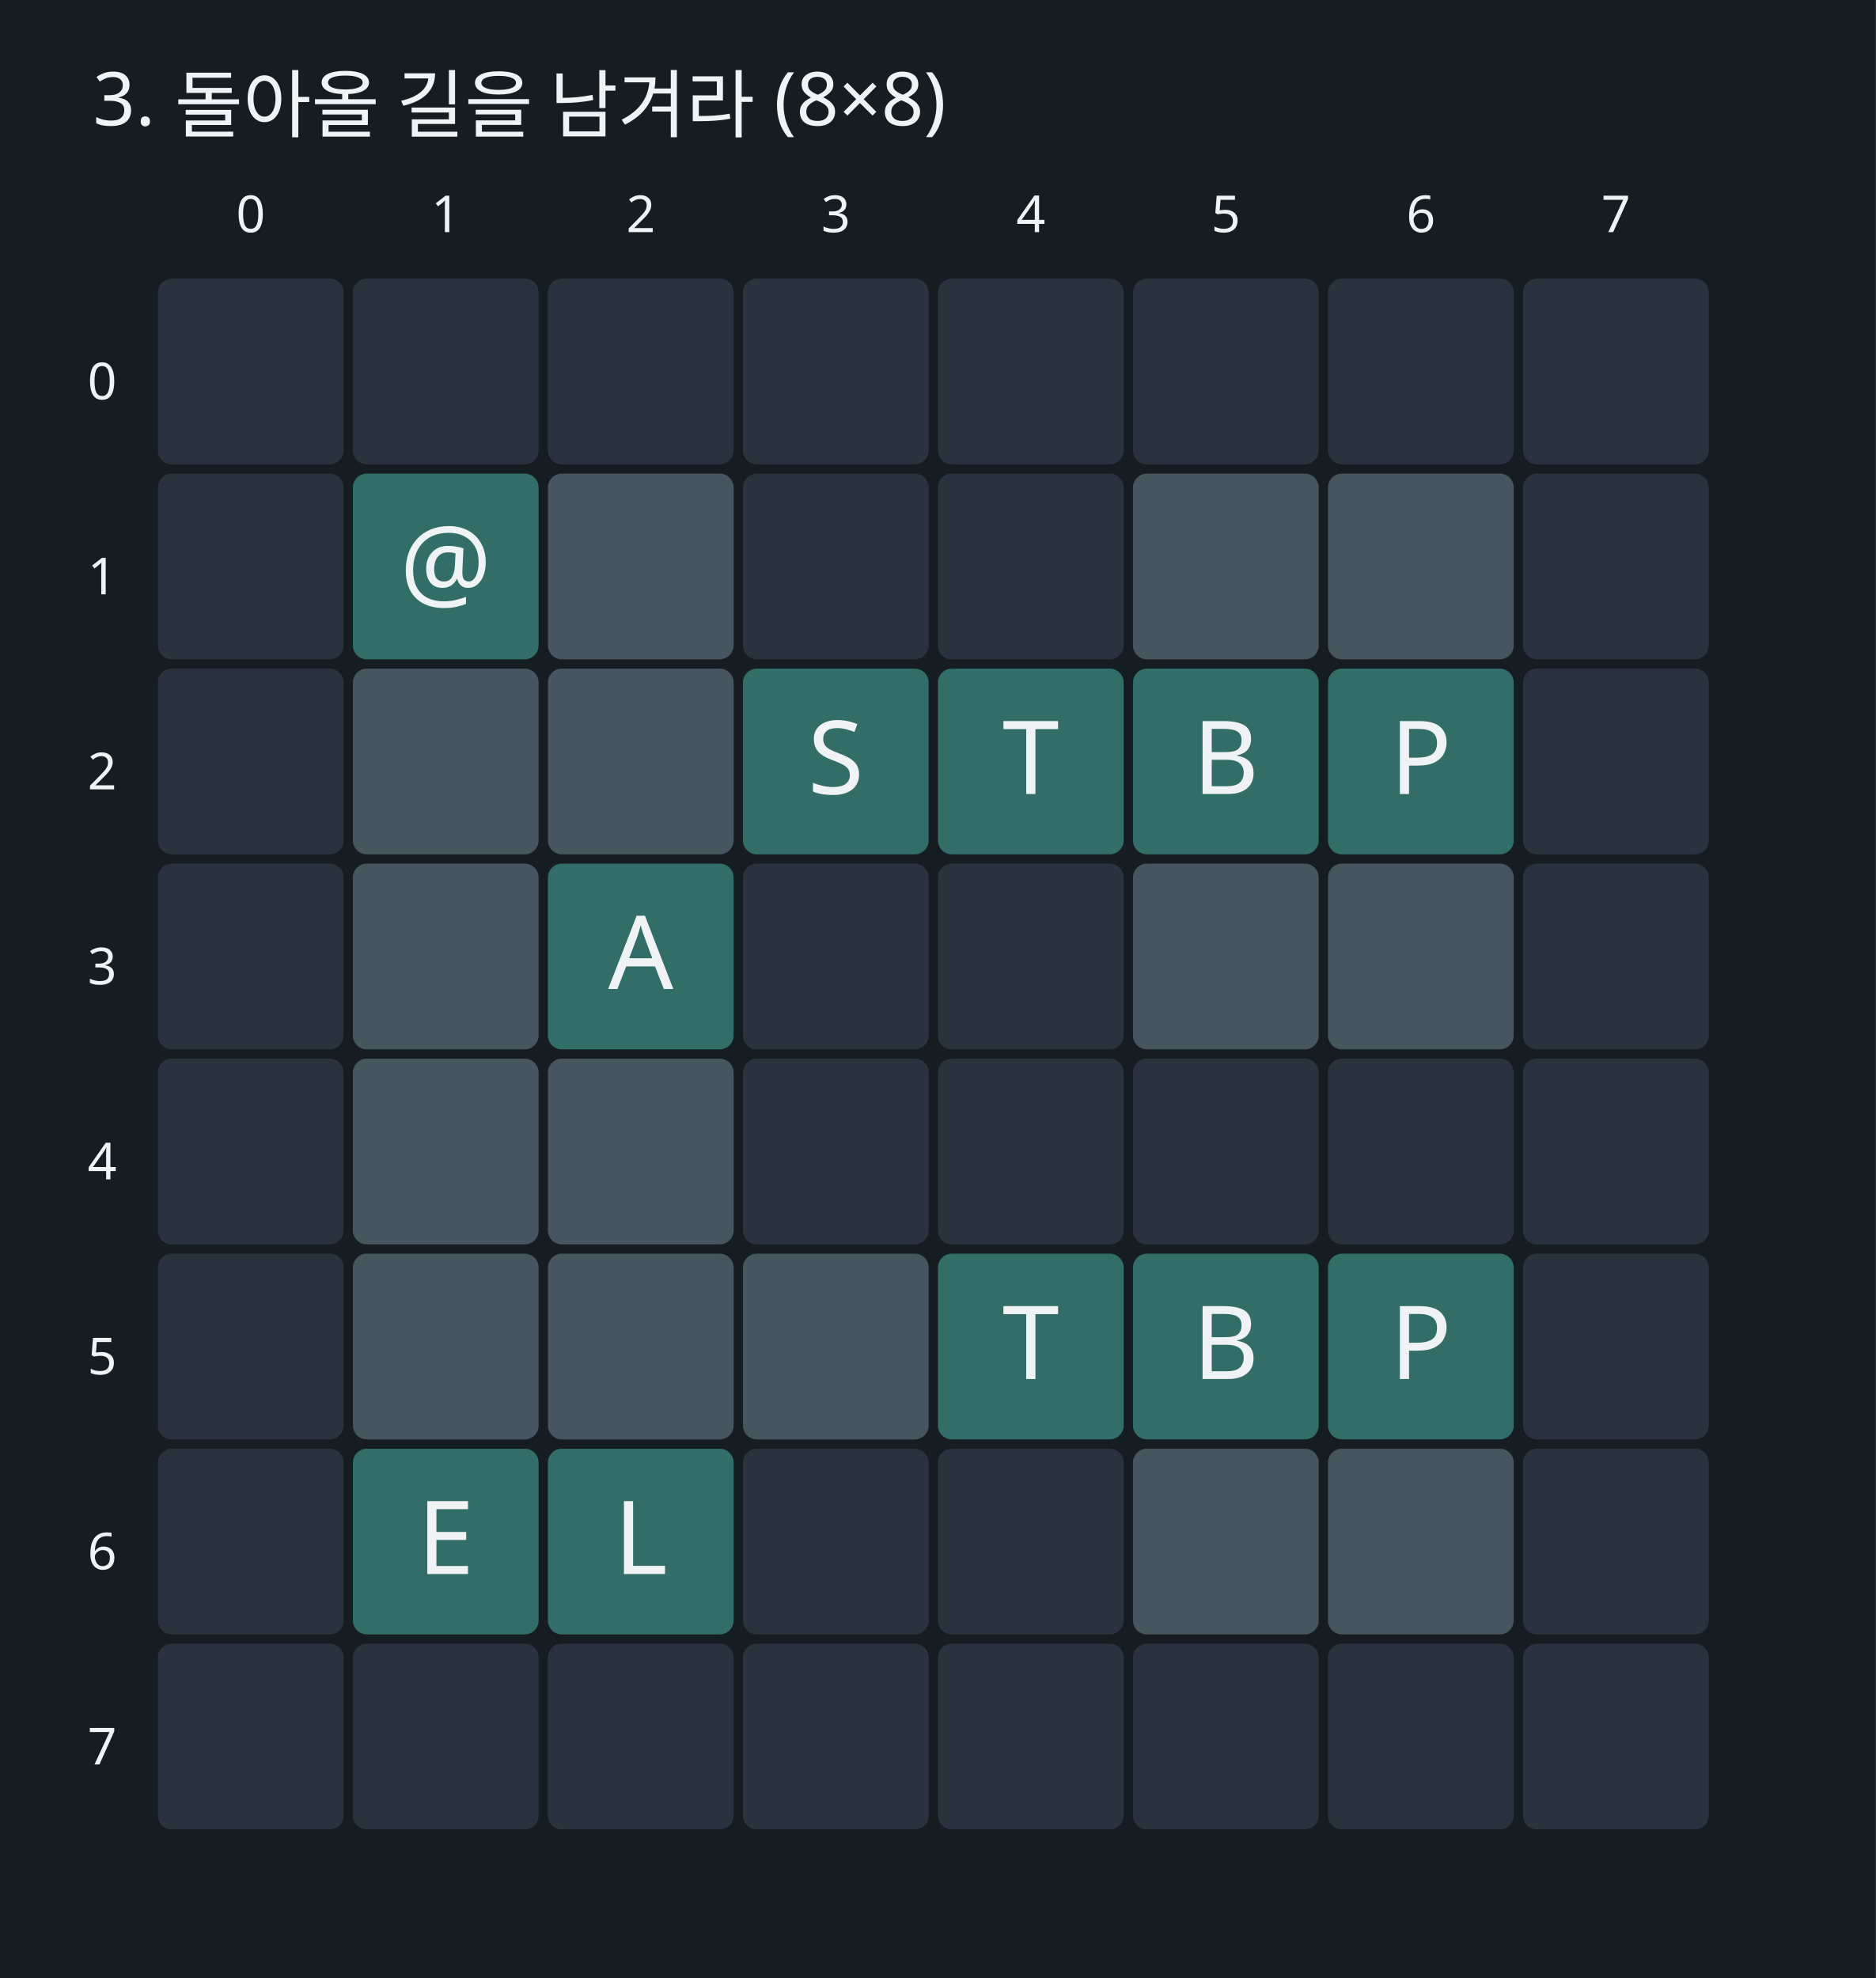
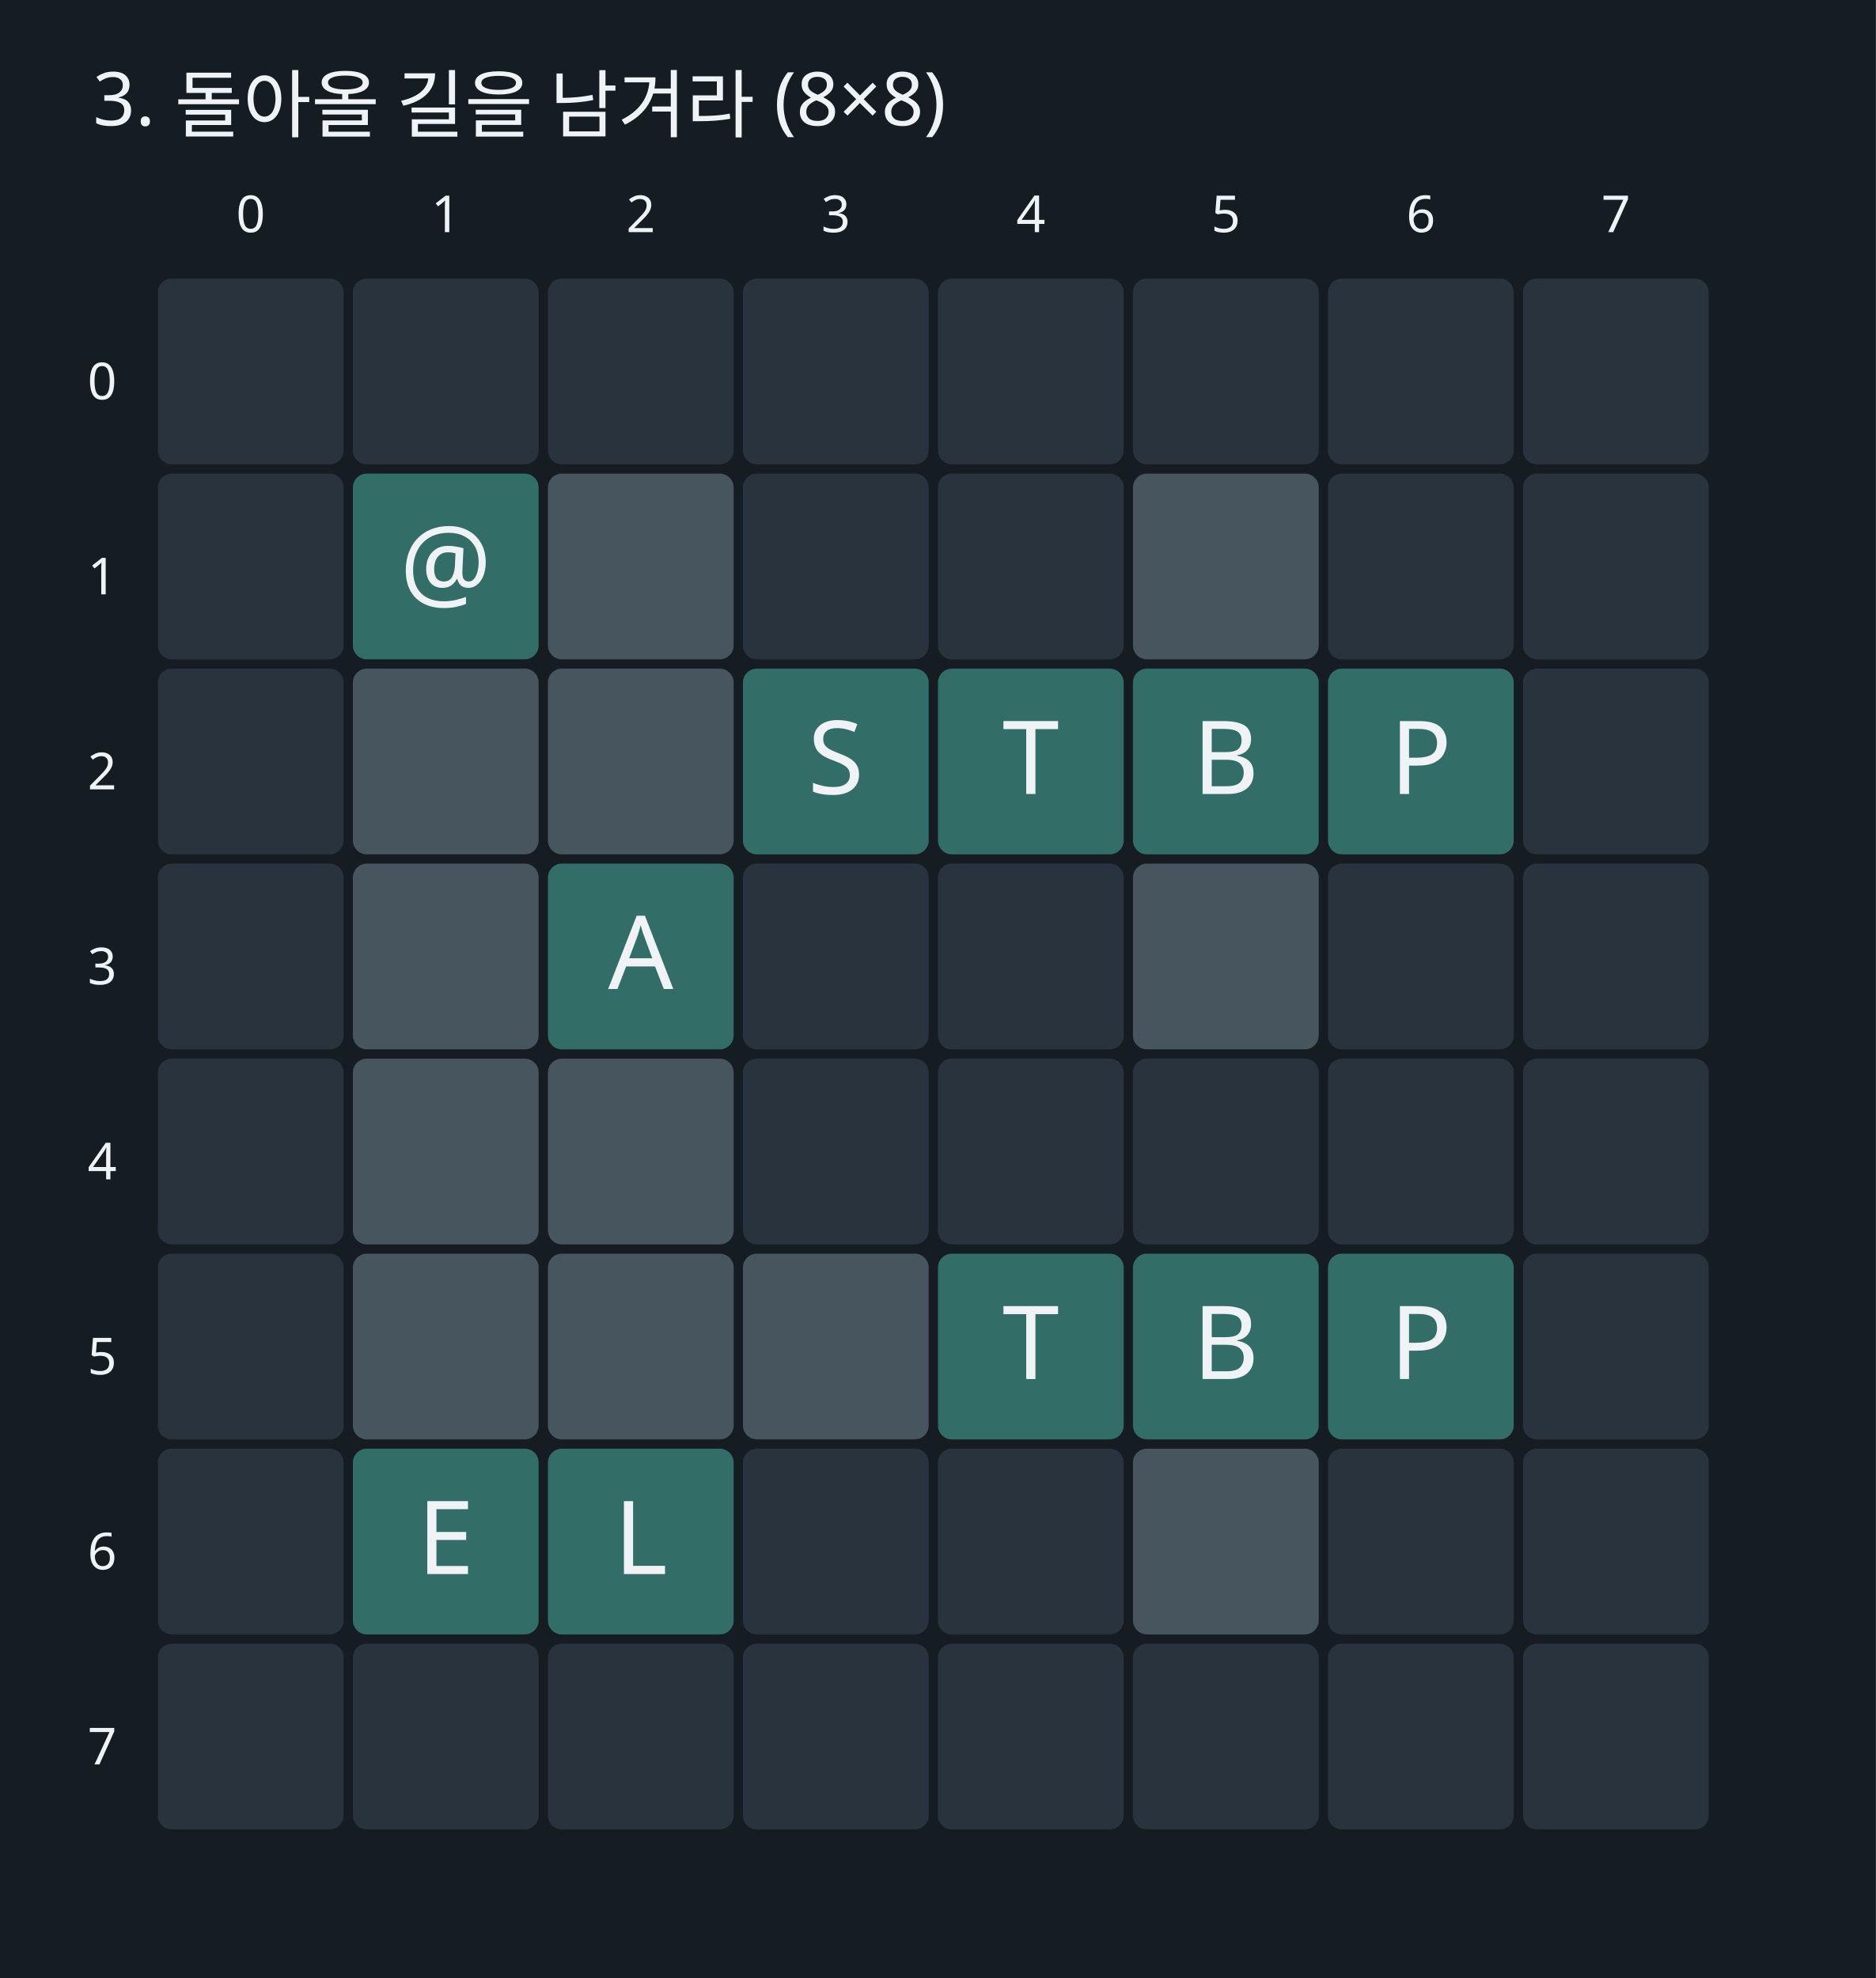
<svg xmlns="http://www.w3.org/2000/svg" width="404" height="426" viewBox="0 0 404 426">
  <rect width="100%" height="100%" fill="#151d23" />
  <g font-family="Malgun Gothic, sans-serif" fill="#eff3f5">
    <text x="20" y="27" font-size="16">3. 돌아올 길을 남겨라 (8×8)</text>
    <text x="54" y="50" text-anchor="middle" font-size="11">0</text>
    <text x="96" y="50" text-anchor="middle" font-size="11">1</text>
    <text x="138" y="50" text-anchor="middle" font-size="11">2</text>
    <text x="180" y="50" text-anchor="middle" font-size="11">3</text>
    <text x="222" y="50" text-anchor="middle" font-size="11">4</text>
    <text x="264" y="50" text-anchor="middle" font-size="11">5</text>
    <text x="306" y="50" text-anchor="middle" font-size="11">6</text>
    <text x="348" y="50" text-anchor="middle" font-size="11">7</text>
    <text x="22" y="86" text-anchor="middle" font-size="11">0</text>
    <rect x="34" y="60" width="40" height="40" rx="3" fill="#29333e" />
    <rect x="76" y="60" width="40" height="40" rx="3" fill="#29333e" />
    <rect x="118" y="60" width="40" height="40" rx="3" fill="#29333e" />
    <rect x="160" y="60" width="40" height="40" rx="3" fill="#29333e" />
    <rect x="202" y="60" width="40" height="40" rx="3" fill="#29333e" />
    <rect x="244" y="60" width="40" height="40" rx="3" fill="#29333e" />
    <rect x="286" y="60" width="40" height="40" rx="3" fill="#29333e" />
    <rect x="328" y="60" width="40" height="40" rx="3" fill="#29333e" />
    <text x="22" y="128" text-anchor="middle" font-size="11">1</text>
    <rect x="34" y="102" width="40" height="40" rx="3" fill="#29333e" />
    <rect x="76" y="102" width="40" height="40" rx="3" fill="#326d68" />
    <text x="96" y="129" text-anchor="middle" font-size="22">@</text>
    <rect x="118" y="102" width="40" height="40" rx="3" fill="#46555e" />
    <rect x="160" y="102" width="40" height="40" rx="3" fill="#29333e" />
    <rect x="202" y="102" width="40" height="40" rx="3" fill="#29333e" />
    <rect x="244" y="102" width="40" height="40" rx="3" fill="#46555e" />
-     <rect x="286" y="102" width="40" height="40" rx="3" fill="#46555e" />
+     <rect x="286" y="102" width="40" height="40" rx="3" fill="#29333e" />
    <rect x="328" y="102" width="40" height="40" rx="3" fill="#29333e" />
    <text x="22" y="170" text-anchor="middle" font-size="11">2</text>
    <rect x="34" y="144" width="40" height="40" rx="3" fill="#29333e" />
    <rect x="76" y="144" width="40" height="40" rx="3" fill="#46555e" />
    <rect x="118" y="144" width="40" height="40" rx="3" fill="#46555e" />
    <rect x="160" y="144" width="40" height="40" rx="3" fill="#326d68" />
    <text x="180" y="171" text-anchor="middle" font-size="22">S</text>
    <rect x="202" y="144" width="40" height="40" rx="3" fill="#326d68" />
    <text x="222" y="171" text-anchor="middle" font-size="22">T</text>
    <rect x="244" y="144" width="40" height="40" rx="3" fill="#326d68" />
    <text x="264" y="171" text-anchor="middle" font-size="22">B</text>
    <rect x="286" y="144" width="40" height="40" rx="3" fill="#326d68" />
    <text x="306" y="171" text-anchor="middle" font-size="22">P</text>
    <rect x="328" y="144" width="40" height="40" rx="3" fill="#29333e" />
    <text x="22" y="212" text-anchor="middle" font-size="11">3</text>
    <rect x="34" y="186" width="40" height="40" rx="3" fill="#29333e" />
    <rect x="76" y="186" width="40" height="40" rx="3" fill="#46555e" />
    <rect x="118" y="186" width="40" height="40" rx="3" fill="#326d68" />
    <text x="138" y="213" text-anchor="middle" font-size="22">A</text>
    <rect x="160" y="186" width="40" height="40" rx="3" fill="#29333e" />
    <rect x="202" y="186" width="40" height="40" rx="3" fill="#29333e" />
    <rect x="244" y="186" width="40" height="40" rx="3" fill="#46555e" />
-     <rect x="286" y="186" width="40" height="40" rx="3" fill="#46555e" />
+     <rect x="286" y="186" width="40" height="40" rx="3" fill="#29333e" />
    <rect x="328" y="186" width="40" height="40" rx="3" fill="#29333e" />
    <text x="22" y="254" text-anchor="middle" font-size="11">4</text>
    <rect x="34" y="228" width="40" height="40" rx="3" fill="#29333e" />
    <rect x="76" y="228" width="40" height="40" rx="3" fill="#46555e" />
    <rect x="118" y="228" width="40" height="40" rx="3" fill="#46555e" />
    <rect x="160" y="228" width="40" height="40" rx="3" fill="#29333e" />
    <rect x="202" y="228" width="40" height="40" rx="3" fill="#29333e" />
    <rect x="244" y="228" width="40" height="40" rx="3" fill="#29333e" />
    <rect x="286" y="228" width="40" height="40" rx="3" fill="#29333e" />
    <rect x="328" y="228" width="40" height="40" rx="3" fill="#29333e" />
    <text x="22" y="296" text-anchor="middle" font-size="11">5</text>
    <rect x="34" y="270" width="40" height="40" rx="3" fill="#29333e" />
    <rect x="76" y="270" width="40" height="40" rx="3" fill="#46555e" />
    <rect x="118" y="270" width="40" height="40" rx="3" fill="#46555e" />
    <rect x="160" y="270" width="40" height="40" rx="3" fill="#46555e" />
    <rect x="202" y="270" width="40" height="40" rx="3" fill="#326d68" />
    <text x="222" y="297" text-anchor="middle" font-size="22">T</text>
    <rect x="244" y="270" width="40" height="40" rx="3" fill="#326d68" />
    <text x="264" y="297" text-anchor="middle" font-size="22">B</text>
    <rect x="286" y="270" width="40" height="40" rx="3" fill="#326d68" />
    <text x="306" y="297" text-anchor="middle" font-size="22">P</text>
    <rect x="328" y="270" width="40" height="40" rx="3" fill="#29333e" />
    <text x="22" y="338" text-anchor="middle" font-size="11">6</text>
    <rect x="34" y="312" width="40" height="40" rx="3" fill="#29333e" />
    <rect x="76" y="312" width="40" height="40" rx="3" fill="#326d68" />
    <text x="96" y="339" text-anchor="middle" font-size="22">E</text>
    <rect x="118" y="312" width="40" height="40" rx="3" fill="#326d68" />
    <text x="138" y="339" text-anchor="middle" font-size="22">L</text>
    <rect x="160" y="312" width="40" height="40" rx="3" fill="#29333e" />
    <rect x="202" y="312" width="40" height="40" rx="3" fill="#29333e" />
    <rect x="244" y="312" width="40" height="40" rx="3" fill="#46555e" />
-     <rect x="286" y="312" width="40" height="40" rx="3" fill="#46555e" />
+     <rect x="286" y="312" width="40" height="40" rx="3" fill="#29333e" />
    <rect x="328" y="312" width="40" height="40" rx="3" fill="#29333e" />
    <text x="22" y="380" text-anchor="middle" font-size="11">7</text>
    <rect x="34" y="354" width="40" height="40" rx="3" fill="#29333e" />
    <rect x="76" y="354" width="40" height="40" rx="3" fill="#29333e" />
    <rect x="118" y="354" width="40" height="40" rx="3" fill="#29333e" />
    <rect x="160" y="354" width="40" height="40" rx="3" fill="#29333e" />
    <rect x="202" y="354" width="40" height="40" rx="3" fill="#29333e" />
    <rect x="244" y="354" width="40" height="40" rx="3" fill="#29333e" />
    <rect x="286" y="354" width="40" height="40" rx="3" fill="#29333e" />
    <rect x="328" y="354" width="40" height="40" rx="3" fill="#29333e" />
  </g>
</svg>
